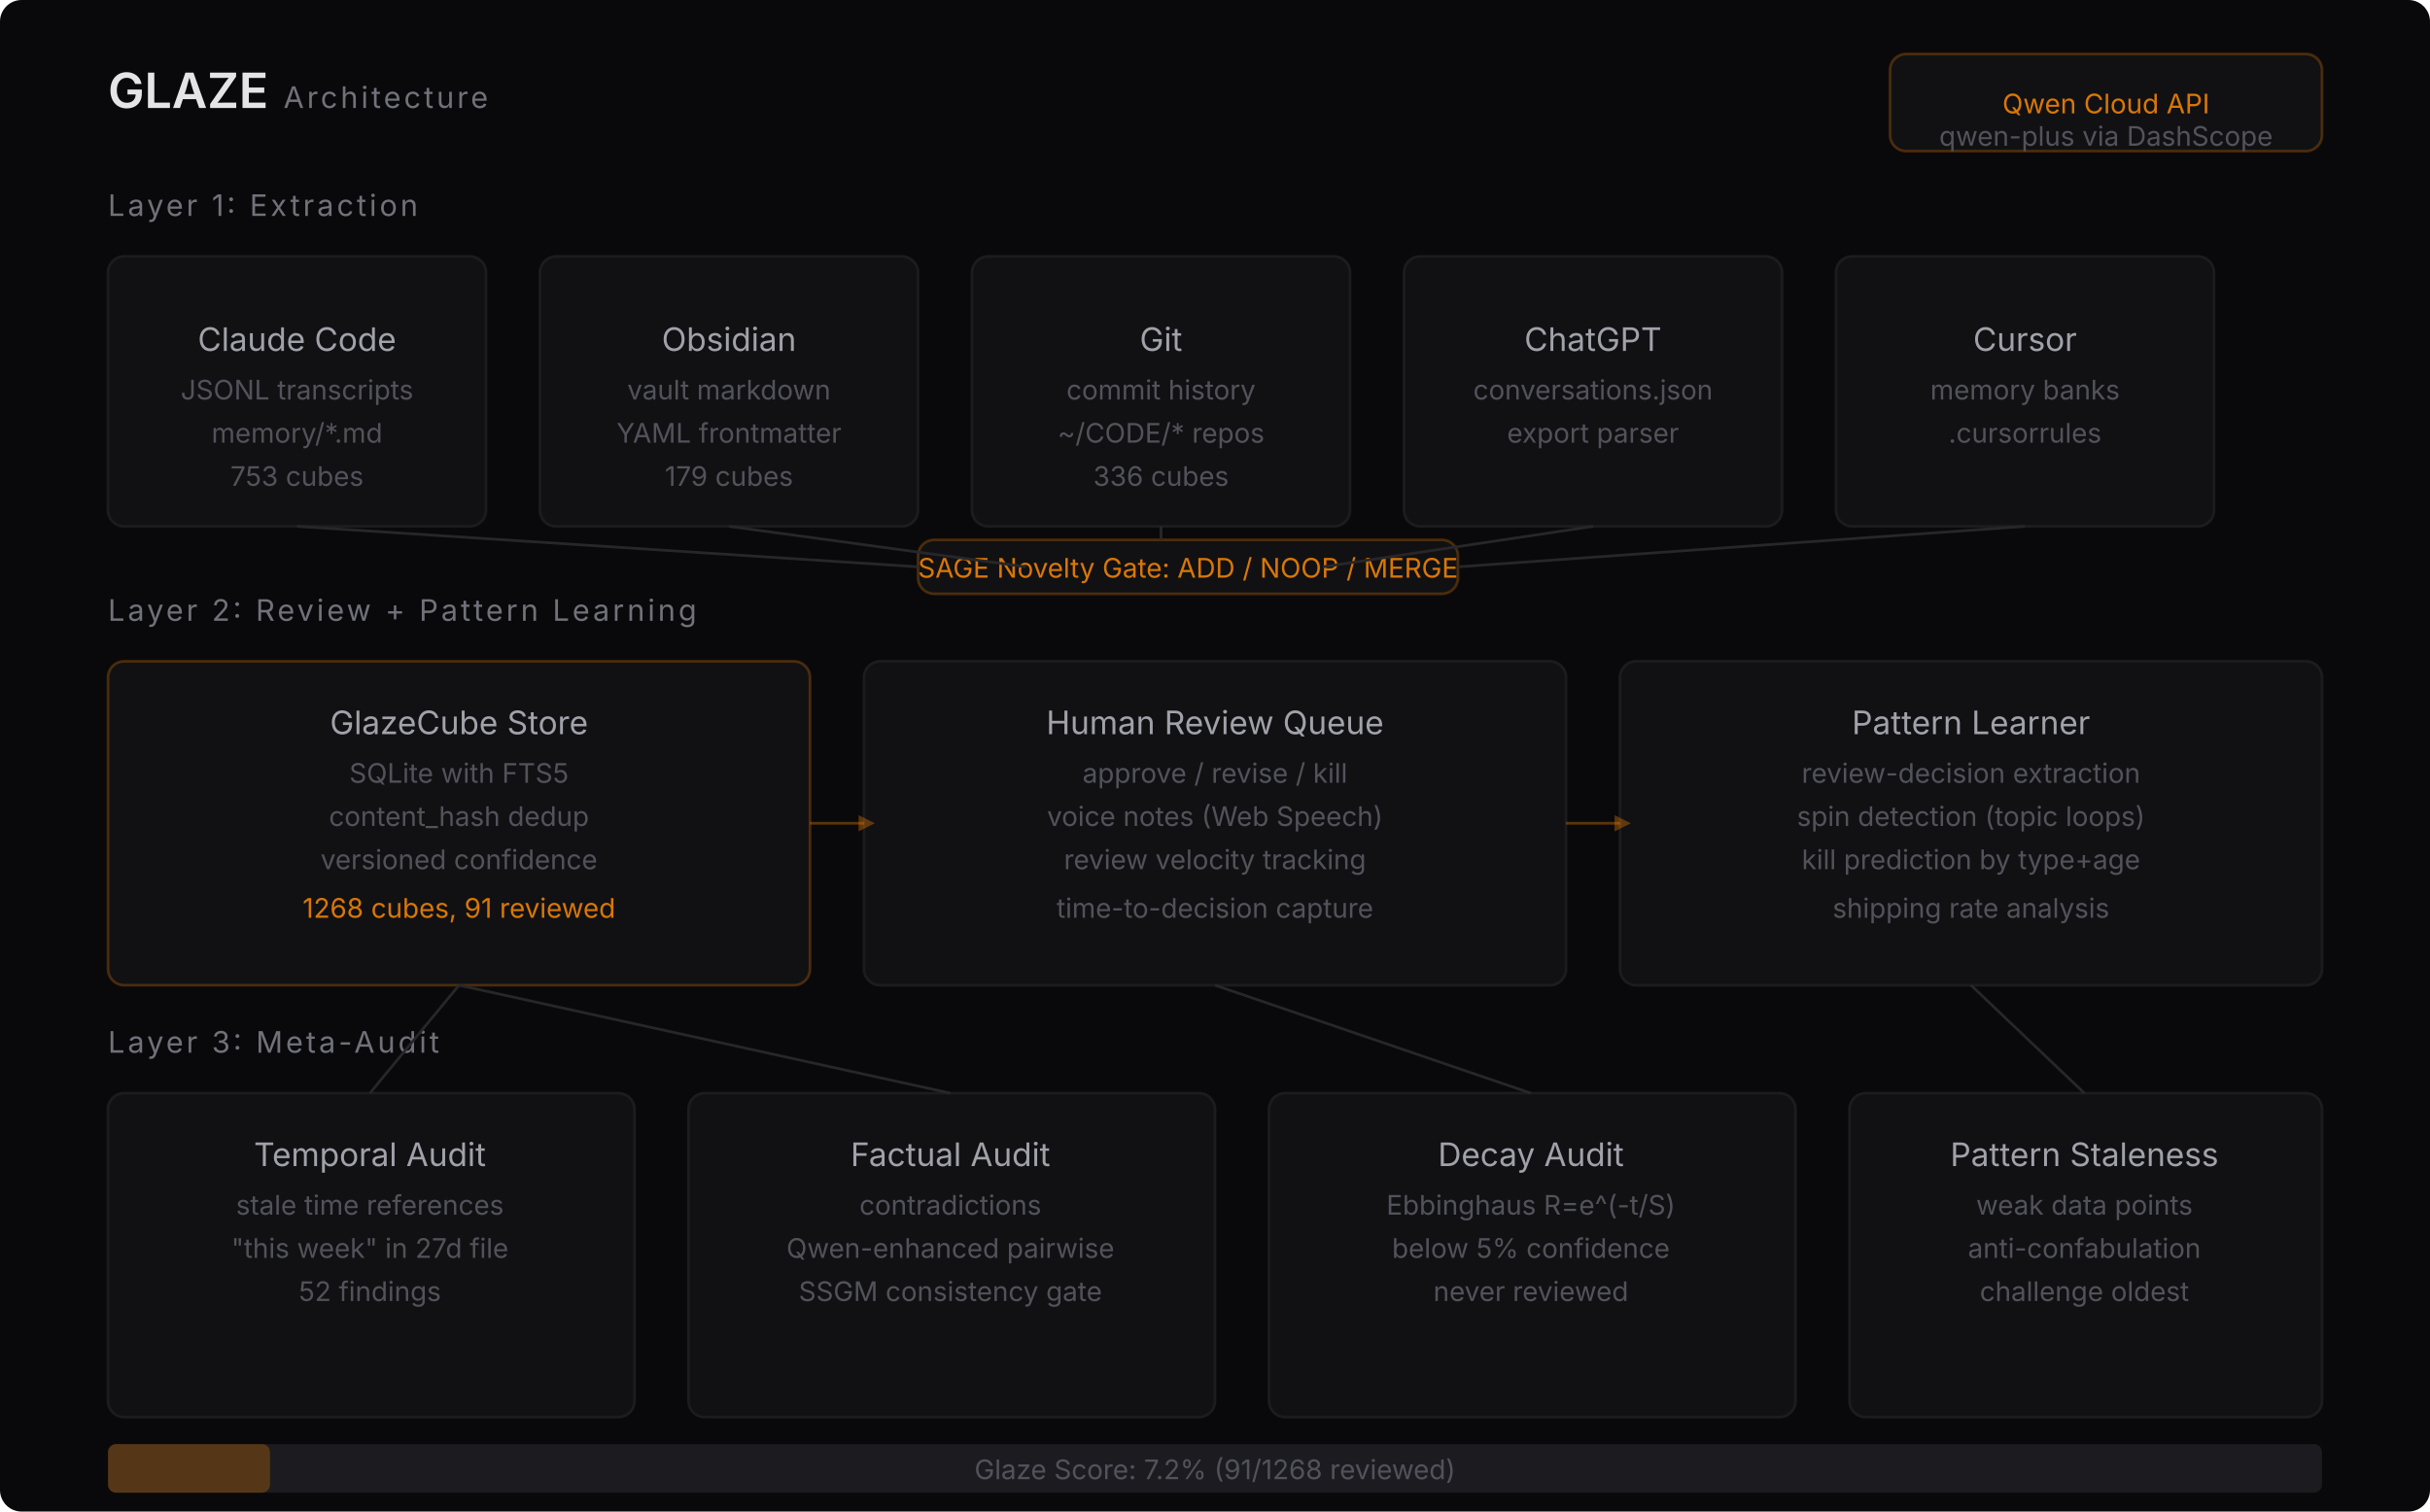
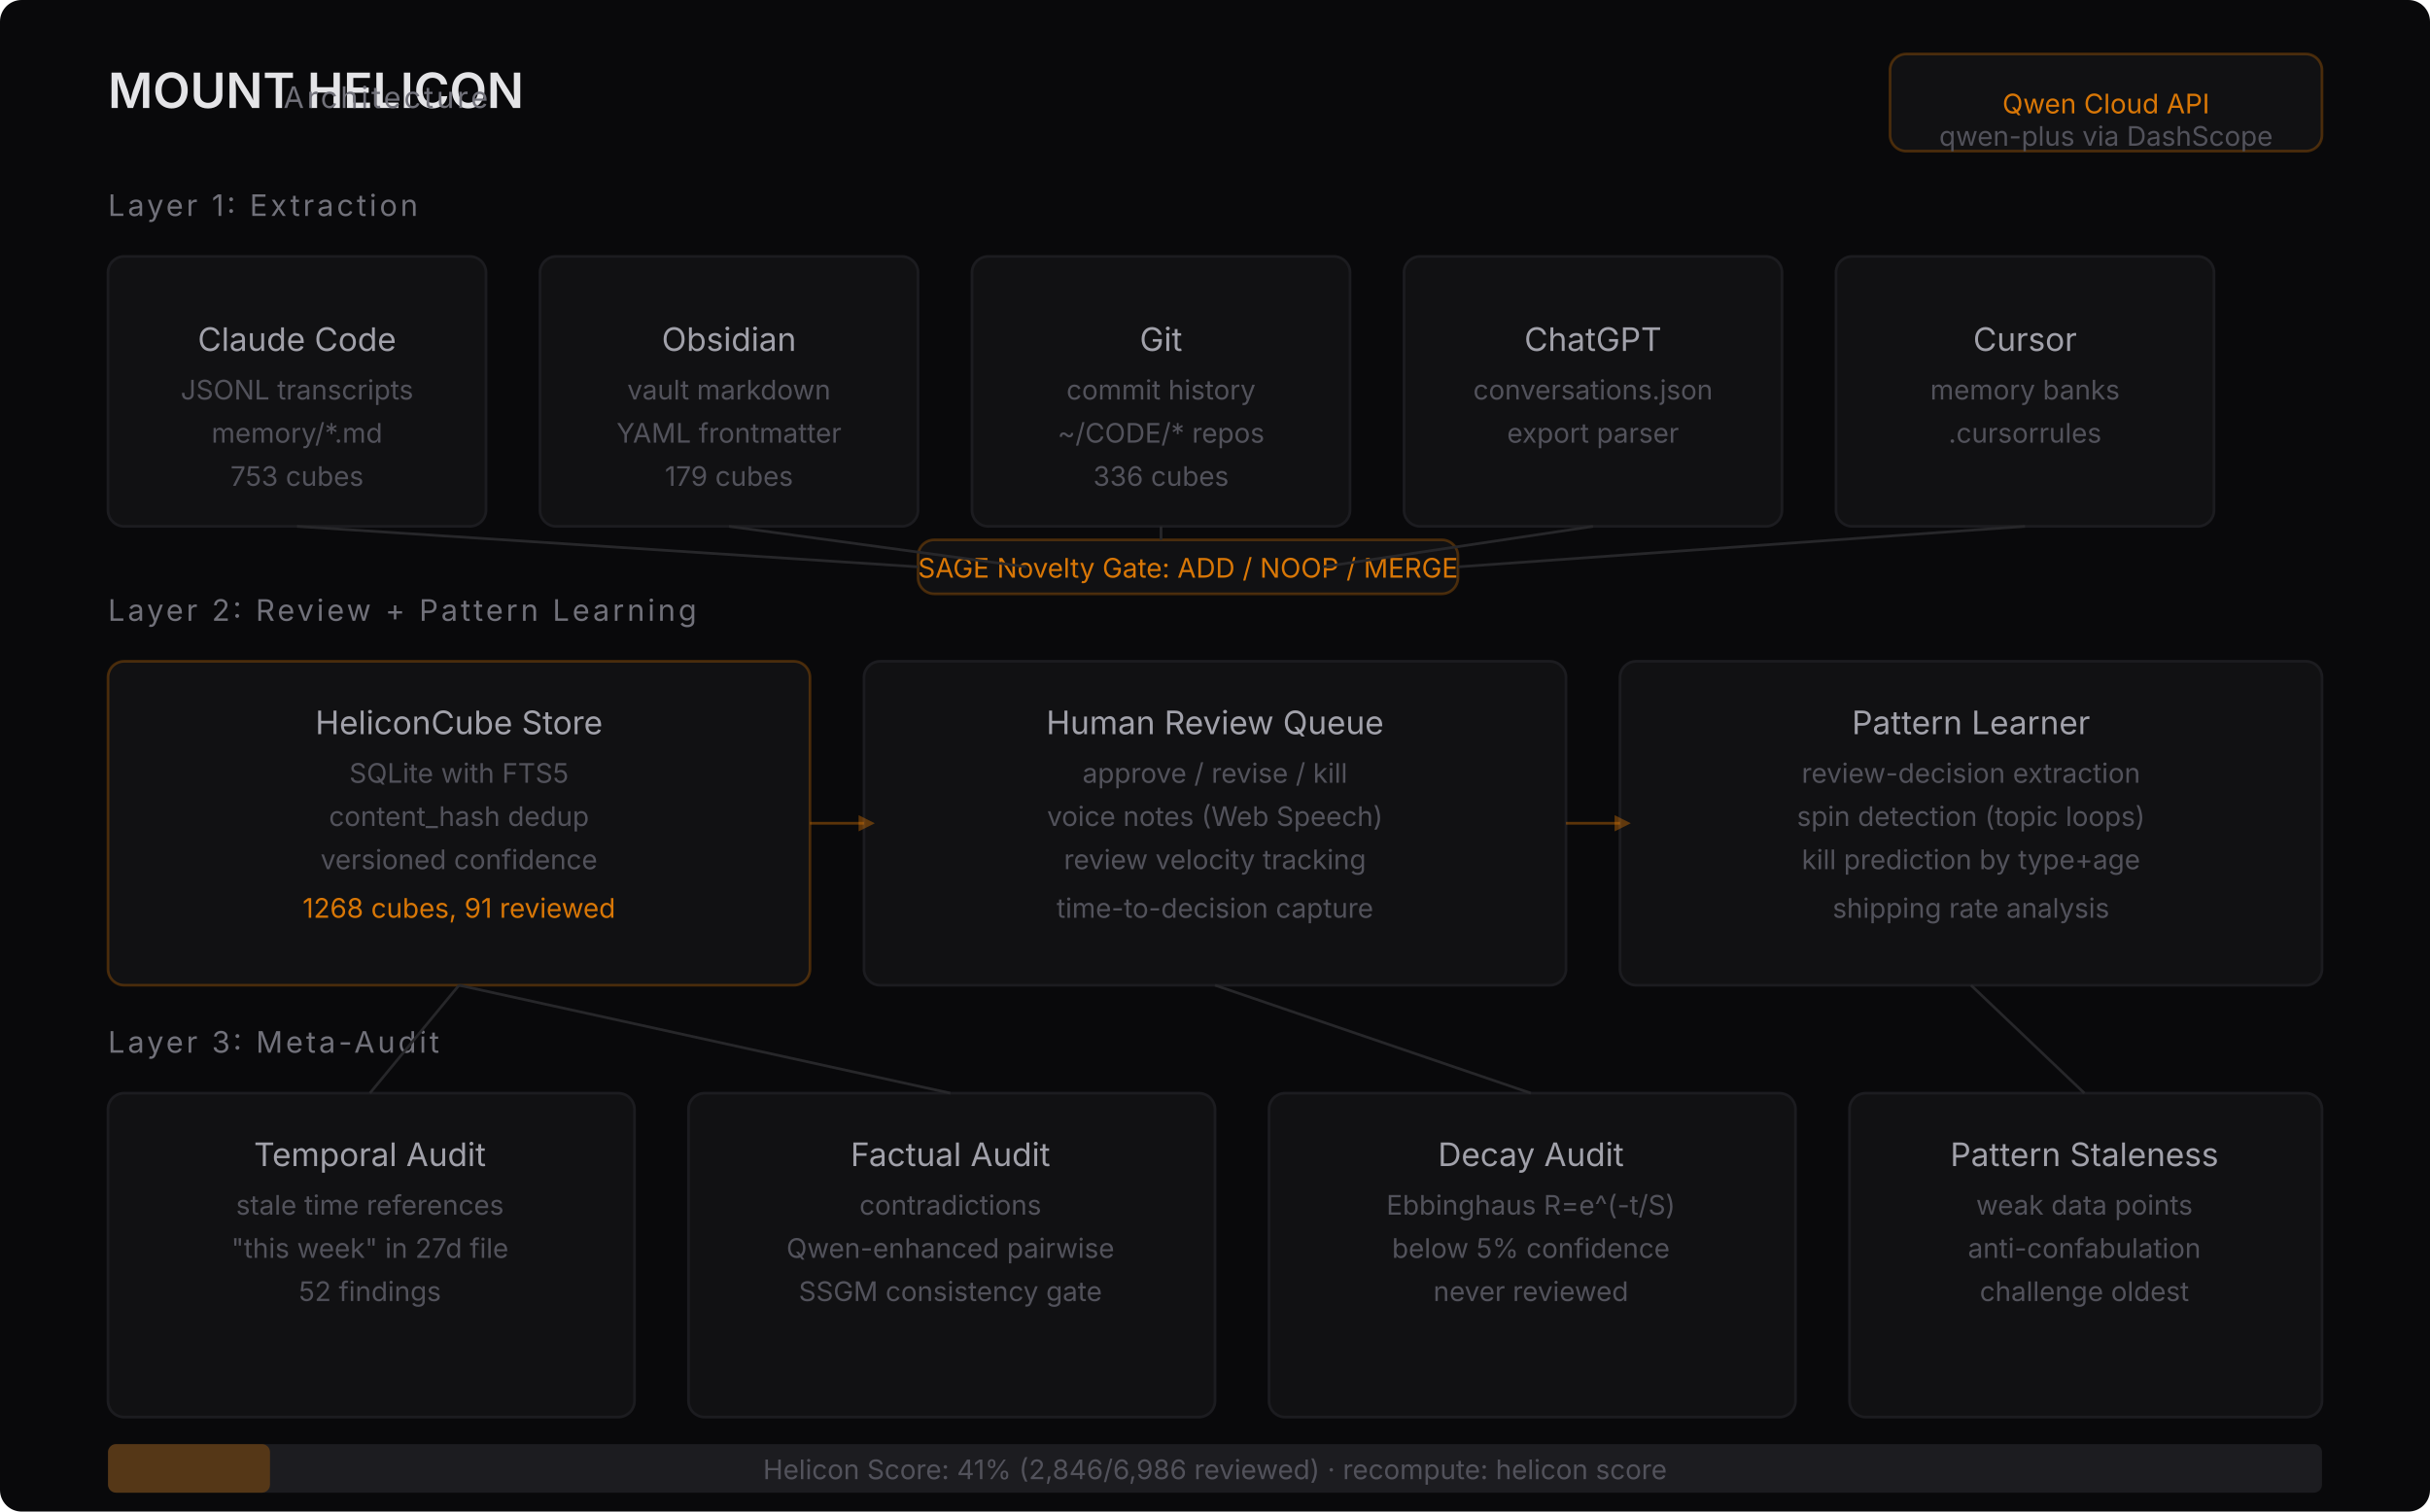
<svg xmlns="http://www.w3.org/2000/svg" viewBox="0 0 900 560" font-family="Inter, -apple-system, sans-serif">
  <defs>
    <style>
      .title { font-size: 18px; font-weight: 600; fill: #e4e4e7; }
      .subtitle { font-size: 11px; fill: #71717a; text-transform: uppercase; letter-spacing: 0.1em; }
      .label { font-size: 12px; fill: #a1a1aa; }
      .small { font-size: 10px; fill: #52525b; }
      .accent { fill: #d97706; }
      .box { fill: #111113; stroke: #1c1c20; stroke-width: 1; rx: 6; }
      .box-accent { fill: #111113; stroke: #d97706; stroke-width: 1; rx: 6; stroke-opacity: 0.3; }
      .connector { stroke: #27272a; stroke-width: 1; fill: none; }
      .connector-accent { stroke: #d97706; stroke-width: 1; fill: none; stroke-opacity: 0.4; }
      .arrow { fill: #27272a; }
      .arrow-accent { fill: #d97706; fill-opacity: 0.4; }
    </style>
  </defs>
  <rect width="900" height="560" fill="#09090b" rx="8" />
-   <text x="40" y="40" class="title">GLAZE</text>
+   <text x="40" y="40" class="title">MOUNT HELICON</text>
  <text x="105" y="40" class="subtitle" dy="0">Architecture</text>
  <text x="40" y="80" class="subtitle">Layer 1: Extraction</text>
  <text x="40" y="230" class="subtitle">Layer 2: Review + Pattern Learning</text>
  <text x="40" y="390" class="subtitle">Layer 3: Meta-Audit</text>
  <rect x="40" y="95" width="140" height="100" class="box" />
  <text x="110" y="130" class="label" text-anchor="middle">Claude Code</text>
  <text x="110" y="148" class="small" text-anchor="middle">JSONL transcripts</text>
  <text x="110" y="164" class="small" text-anchor="middle">memory/*.md</text>
  <text x="110" y="180" class="small" text-anchor="middle">753 cubes</text>
  <rect x="200" y="95" width="140" height="100" class="box" />
  <text x="270" y="130" class="label" text-anchor="middle">Obsidian</text>
  <text x="270" y="148" class="small" text-anchor="middle">vault markdown</text>
  <text x="270" y="164" class="small" text-anchor="middle">YAML frontmatter</text>
  <text x="270" y="180" class="small" text-anchor="middle">179 cubes</text>
  <rect x="360" y="95" width="140" height="100" class="box" />
  <text x="430" y="130" class="label" text-anchor="middle">Git</text>
  <text x="430" y="148" class="small" text-anchor="middle">commit history</text>
  <text x="430" y="164" class="small" text-anchor="middle">~/CODE/* repos</text>
  <text x="430" y="180" class="small" text-anchor="middle">336 cubes</text>
  <rect x="520" y="95" width="140" height="100" class="box" />
  <text x="590" y="130" class="label" text-anchor="middle">ChatGPT</text>
  <text x="590" y="148" class="small" text-anchor="middle">conversations.json</text>
  <text x="590" y="164" class="small" text-anchor="middle">export parser</text>
  <rect x="680" y="95" width="140" height="100" class="box" />
  <text x="750" y="130" class="label" text-anchor="middle">Cursor</text>
  <text x="750" y="148" class="small" text-anchor="middle">memory banks</text>
  <text x="750" y="164" class="small" text-anchor="middle">.cursorrules</text>
  <rect x="340" y="200" width="200" height="20" class="box-accent" />
  <text x="440" y="214" class="small accent" text-anchor="middle">SAGE Novelty Gate: ADD / NOOP / MERGE</text>
  <line x1="110" y1="195" x2="340" y2="210" class="connector" />
  <line x1="270" y1="195" x2="380" y2="210" class="connector" />
  <line x1="430" y1="195" x2="430" y2="200" class="connector" />
  <line x1="590" y1="195" x2="490" y2="210" class="connector" />
  <line x1="750" y1="195" x2="540" y2="210" class="connector" />
  <rect x="40" y="245" width="260" height="120" class="box-accent" />
-   <text x="170" y="272" class="label" text-anchor="middle">GlazeCube Store</text>
+   <text x="170" y="272" class="label" text-anchor="middle">HeliconCube Store</text>
  <text x="170" y="290" class="small" text-anchor="middle">SQLite with FTS5</text>
  <text x="170" y="306" class="small" text-anchor="middle">content_hash dedup</text>
  <text x="170" y="322" class="small" text-anchor="middle">versioned confidence</text>
  <text x="170" y="340" class="small accent" text-anchor="middle">1268 cubes, 91 reviewed</text>
  <rect x="320" y="245" width="260" height="120" class="box" />
  <text x="450" y="272" class="label" text-anchor="middle">Human Review Queue</text>
  <text x="450" y="290" class="small" text-anchor="middle">approve / revise / kill</text>
  <text x="450" y="306" class="small" text-anchor="middle">voice notes (Web Speech)</text>
  <text x="450" y="322" class="small" text-anchor="middle">review velocity tracking</text>
  <text x="450" y="340" class="small" text-anchor="middle">time-to-decision capture</text>
  <rect x="600" y="245" width="260" height="120" class="box" />
  <text x="730" y="272" class="label" text-anchor="middle">Pattern Learner</text>
  <text x="730" y="290" class="small" text-anchor="middle">review-decision extraction</text>
  <text x="730" y="306" class="small" text-anchor="middle">spin detection (topic loops)</text>
  <text x="730" y="322" class="small" text-anchor="middle">kill prediction by type+age</text>
  <text x="730" y="340" class="small" text-anchor="middle">shipping rate analysis</text>
  <line x1="300" y1="305" x2="320" y2="305" class="connector-accent" />
  <polygon points="318,302 324,305 318,308" class="arrow-accent" />
  <line x1="580" y1="305" x2="600" y2="305" class="connector-accent" />
  <polygon points="598,302 604,305 598,308" class="arrow-accent" />
  <rect x="40" y="405" width="195" height="120" class="box" />
  <text x="137" y="432" class="label" text-anchor="middle">Temporal Audit</text>
  <text x="137" y="450" class="small" text-anchor="middle">stale time references</text>
  <text x="137" y="466" class="small" text-anchor="middle">"this week" in 27d file</text>
  <text x="137" y="482" class="small" text-anchor="middle">52 findings</text>
  <rect x="255" y="405" width="195" height="120" class="box" />
  <text x="352" y="432" class="label" text-anchor="middle">Factual Audit</text>
  <text x="352" y="450" class="small" text-anchor="middle">contradictions</text>
  <text x="352" y="466" class="small" text-anchor="middle">Qwen-enhanced pairwise</text>
  <text x="352" y="482" class="small" text-anchor="middle">SSGM consistency gate</text>
  <rect x="470" y="405" width="195" height="120" class="box" />
  <text x="567" y="432" class="label" text-anchor="middle">Decay Audit</text>
  <text x="567" y="450" class="small" text-anchor="middle">Ebbinghaus R=e^(-t/S)</text>
  <text x="567" y="466" class="small" text-anchor="middle">below 5% confidence</text>
  <text x="567" y="482" class="small" text-anchor="middle">never reviewed</text>
  <rect x="685" y="405" width="175" height="120" class="box" />
  <text x="772" y="432" class="label" text-anchor="middle">Pattern Staleness</text>
  <text x="772" y="450" class="small" text-anchor="middle">weak data points</text>
  <text x="772" y="466" class="small" text-anchor="middle">anti-confabulation</text>
  <text x="772" y="482" class="small" text-anchor="middle">challenge oldest</text>
  <line x1="170" y1="365" x2="137" y2="405" class="connector" />
  <line x1="170" y1="365" x2="352" y2="405" class="connector" />
  <line x1="450" y1="365" x2="567" y2="405" class="connector" />
  <line x1="730" y1="365" x2="772" y2="405" class="connector" />
  <rect x="700" y="20" width="160" height="36" class="box-accent" />
  <text x="780" y="42" class="small accent" text-anchor="middle">Qwen Cloud API</text>
  <text x="780" y="54" class="small" text-anchor="middle">qwen-plus via DashScope</text>
  <rect x="40" y="535" width="820" height="18" rx="3" fill="#1c1c20" />
  <rect x="40" y="535" width="60" height="18" rx="3" fill="#d97706" fill-opacity="0.3" />
-   <text x="450" y="548" class="small" text-anchor="middle">Glaze Score: 7.2% (91/1268 reviewed)</text>
+   <text x="450" y="548" class="small" text-anchor="middle">Helicon Score: 41% (2,846/6,986 reviewed) · recompute: helicon score</text>
</svg>
